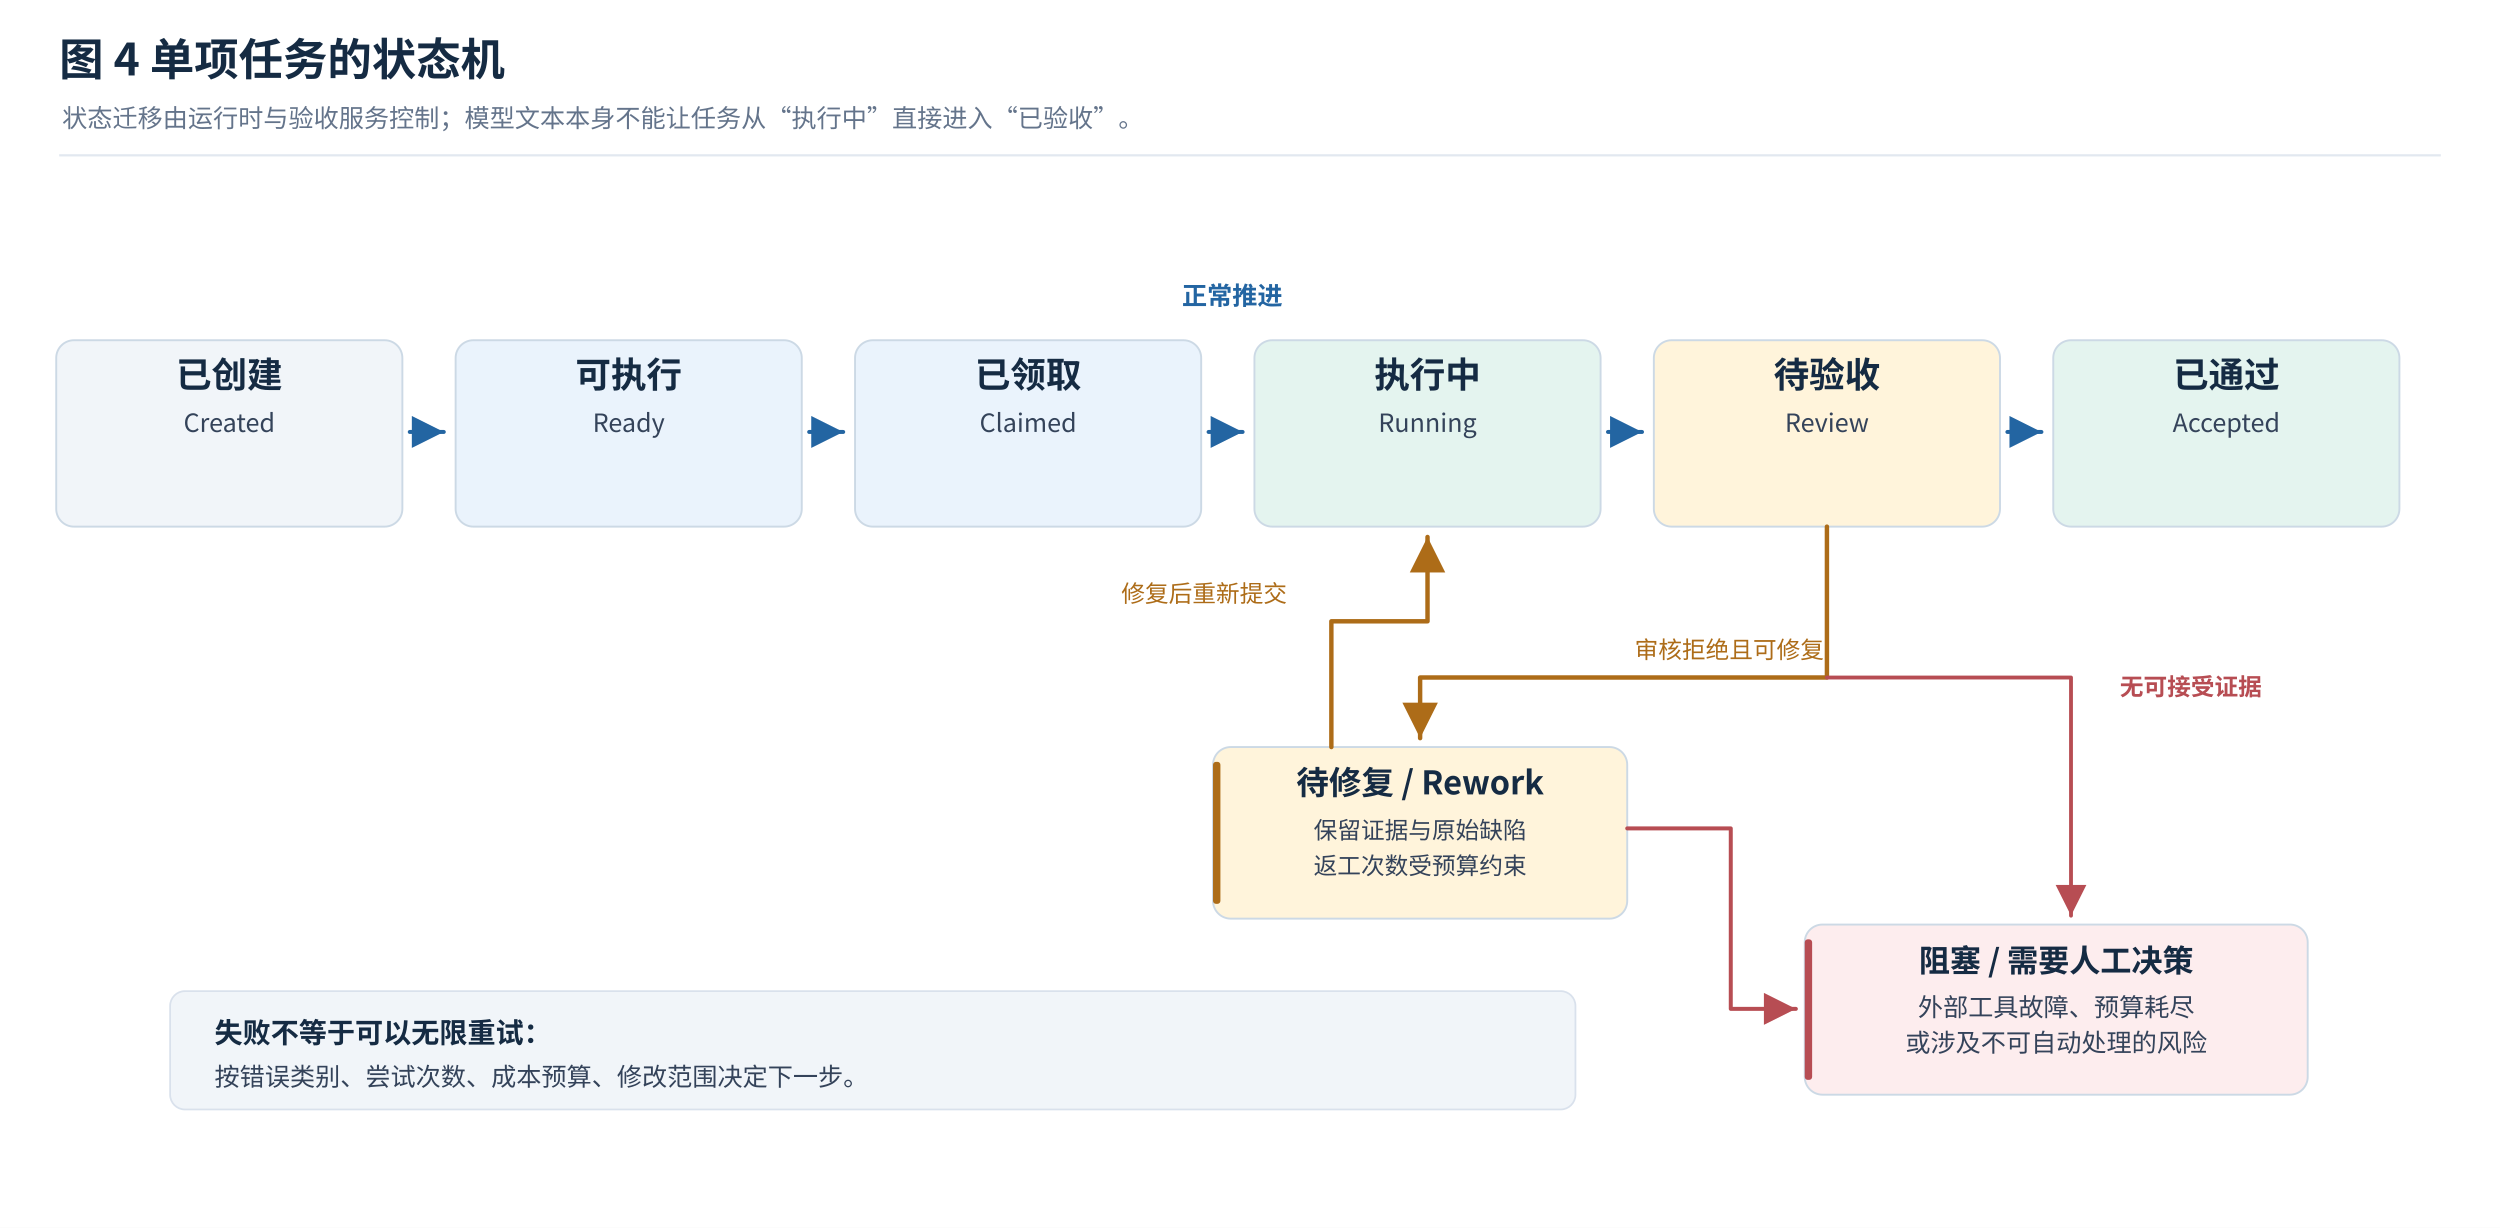
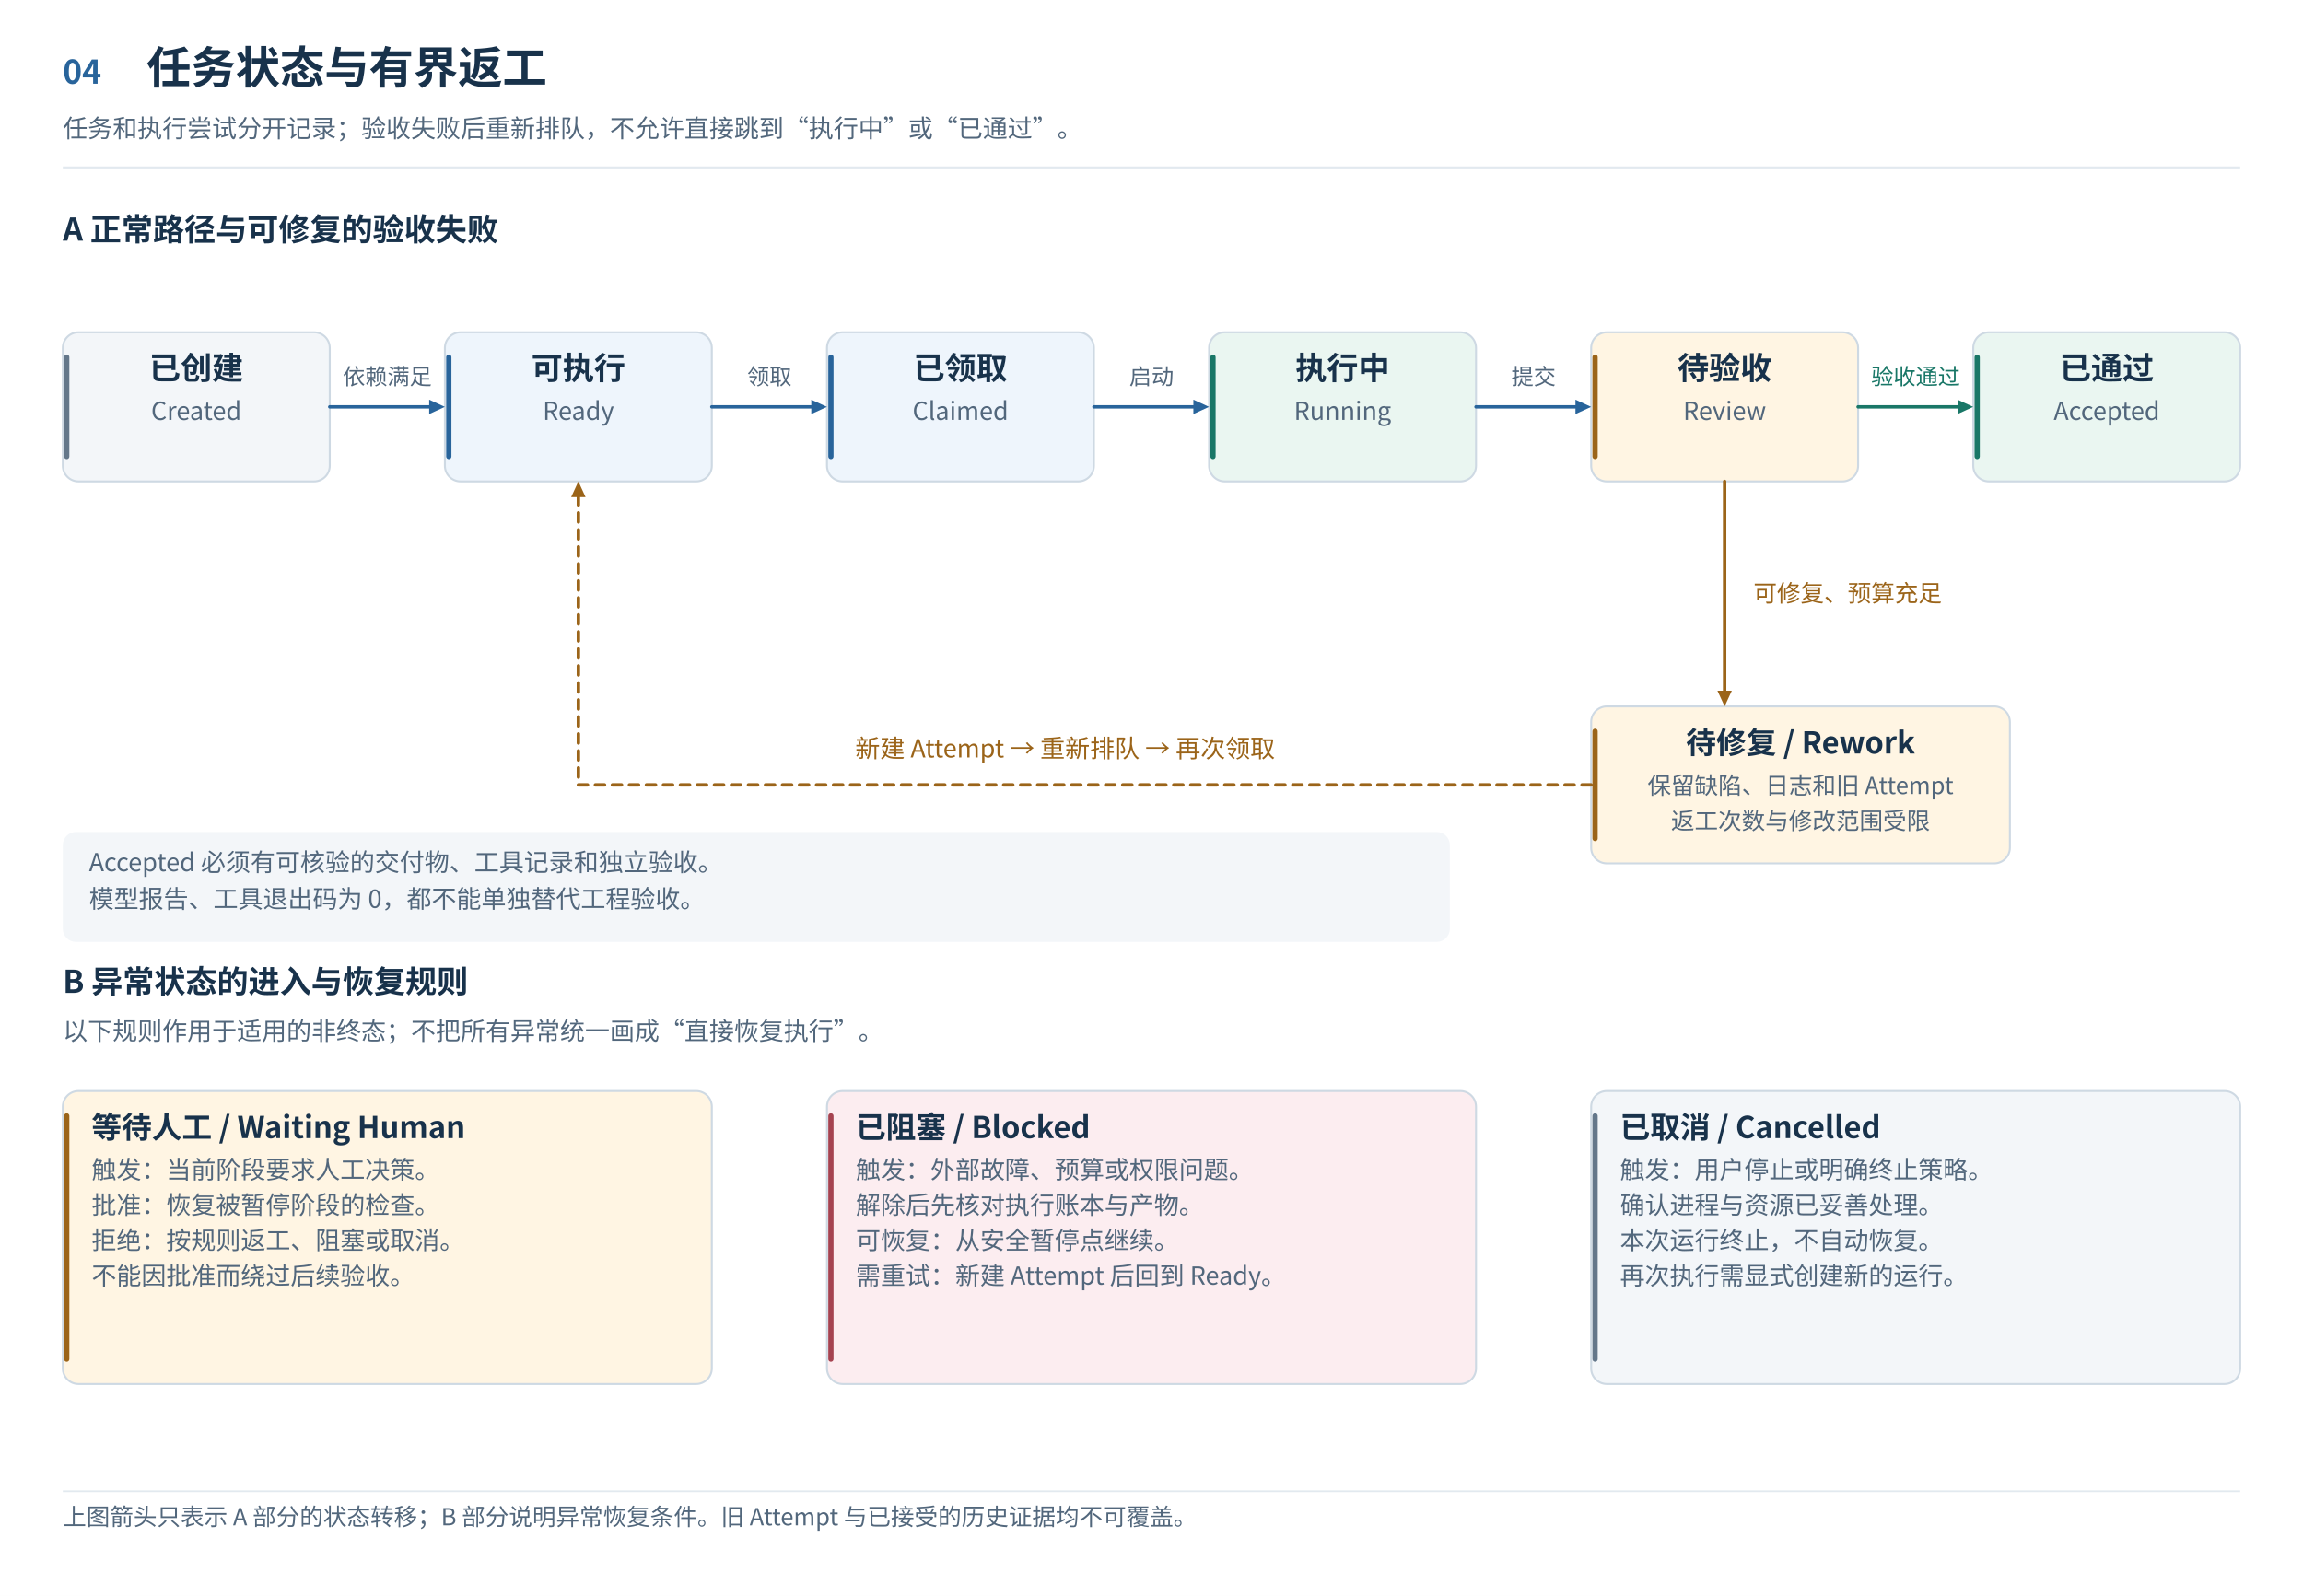
- <svg xmlns="http://www.w3.org/2000/svg" baseProfile="full" height="830px" version="1.1" viewBox="0 0 1690 830" width="1690px">
-   <defs>
-     <marker id="04_任务执行状态机_svg_gray" markerHeight="8" markerWidth="9" orient="auto" refX="8" refY="4">
-       <path d="M0,0 L8,4 L0,8 Z" fill="#8AA0B1" />
-     </marker>
-     <marker id="04_任务执行状态机_svg_blue" markerHeight="8" markerWidth="9" orient="auto" refX="8" refY="4">
-       <path d="M0,0 L8,4 L0,8 Z" fill="#2365A2" />
-     </marker>
-     <marker id="04_任务执行状态机_svg_teal" markerHeight="8" markerWidth="9" orient="auto" refX="8" refY="4">
-       <path d="M0,0 L8,4 L0,8 Z" fill="#188671" />
-     </marker>
-     <marker id="04_任务执行状态机_svg_amber" markerHeight="8" markerWidth="9" orient="auto" refX="8" refY="4">
-       <path d="M0,0 L8,4 L0,8 Z" fill="#AD6C18" />
-     </marker>
-     <marker id="04_任务执行状态机_svg_red" markerHeight="8" markerWidth="9" orient="auto" refX="8" refY="4">
-       <path d="M0,0 L8,4 L0,8 Z" fill="#B74D53" />
-     </marker>
-   </defs>
-   <rect fill="#FFFFFF" height="830" width="1690" x="0" y="0" />
-   <text fill="#152B43" font-family="'Noto Sans CJK SC', 'Microsoft YaHei', sans-serif" font-size="30" font-weight="bold" x="40" y="51">图 4  单项任务的状态机</text>
-   <text fill="#64748B" font-family="'Noto Sans CJK SC', 'Microsoft YaHei', sans-serif" font-size="17" x="42" y="86">状态迁移由运行时与验收服务控制；模型文本本身不能让任务从“执行中”直接进入“已验收”。</text>
-   <line stroke="#E2E8F0" stroke-width="1.5" x1="40" x2="1650" y1="105" y2="105" />
-   <rect fill="#F1F5F9" height="126" rx="12" stroke="#CCD9E5" stroke-width="1.3" width="234" x="38" y="230" />
-   <text fill="#152B43" font-family="'Noto Sans CJK SC', 'Microsoft YaHei', sans-serif" font-size="24" font-weight="bold" text-anchor="middle" x="155.0" y="262">已创建</text>
-   <text fill="#34435A" font-family="'Noto Sans CJK SC', 'Microsoft YaHei', sans-serif" font-size="17" font-weight="normal" text-anchor="middle" x="155.0" y="292">Created</text>
-   <rect fill="#EAF3FC" height="126" rx="12" stroke="#CCD9E5" stroke-width="1.3" width="234" x="308" y="230" />
-   <text fill="#152B43" font-family="'Noto Sans CJK SC', 'Microsoft YaHei', sans-serif" font-size="24" font-weight="bold" text-anchor="middle" x="425.0" y="262">可执行</text>
-   <text fill="#34435A" font-family="'Noto Sans CJK SC', 'Microsoft YaHei', sans-serif" font-size="17" font-weight="normal" text-anchor="middle" x="425.0" y="292">Ready</text>
-   <rect fill="#EAF3FC" height="126" rx="12" stroke="#CCD9E5" stroke-width="1.3" width="234" x="578" y="230" />
-   <text fill="#152B43" font-family="'Noto Sans CJK SC', 'Microsoft YaHei', sans-serif" font-size="24" font-weight="bold" text-anchor="middle" x="695.0" y="262">已领取</text>
-   <text fill="#34435A" font-family="'Noto Sans CJK SC', 'Microsoft YaHei', sans-serif" font-size="17" font-weight="normal" text-anchor="middle" x="695.0" y="292">Claimed</text>
-   <rect fill="#E4F4EF" height="126" rx="12" stroke="#CCD9E5" stroke-width="1.3" width="234" x="848" y="230" />
-   <text fill="#152B43" font-family="'Noto Sans CJK SC', 'Microsoft YaHei', sans-serif" font-size="24" font-weight="bold" text-anchor="middle" x="965.0" y="262">执行中</text>
-   <text fill="#34435A" font-family="'Noto Sans CJK SC', 'Microsoft YaHei', sans-serif" font-size="17" font-weight="normal" text-anchor="middle" x="965.0" y="292">Running</text>
-   <rect fill="#FFF4DB" height="126" rx="12" stroke="#CCD9E5" stroke-width="1.3" width="234" x="1118" y="230" />
-   <text fill="#152B43" font-family="'Noto Sans CJK SC', 'Microsoft YaHei', sans-serif" font-size="24" font-weight="bold" text-anchor="middle" x="1235.0" y="262">待验收</text>
-   <text fill="#34435A" font-family="'Noto Sans CJK SC', 'Microsoft YaHei', sans-serif" font-size="17" font-weight="normal" text-anchor="middle" x="1235.0" y="292">Review</text>
-   <rect fill="#E4F4EF" height="126" rx="12" stroke="#CCD9E5" stroke-width="1.3" width="234" x="1388" y="230" />
-   <text fill="#152B43" font-family="'Noto Sans CJK SC', 'Microsoft YaHei', sans-serif" font-size="24" font-weight="bold" text-anchor="middle" x="1505.0" y="262">已通过</text>
-   <text fill="#34435A" font-family="'Noto Sans CJK SC', 'Microsoft YaHei', sans-serif" font-size="17" font-weight="normal" text-anchor="middle" x="1505.0" y="292">Accepted</text>
-   <path d="M277,292 L300,292" fill="none" marker-end="url(#04_任务执行状态机_svg_blue)" opacity="1" stroke="#2365A2" stroke-linecap="round" stroke-linejoin="round" stroke-width="2.7" />
-   <path d="M547,292 L570,292" fill="none" marker-end="url(#04_任务执行状态机_svg_blue)" opacity="1" stroke="#2365A2" stroke-linecap="round" stroke-linejoin="round" stroke-width="2.7" />
-   <path d="M817,292 L840,292" fill="none" marker-end="url(#04_任务执行状态机_svg_blue)" opacity="1" stroke="#2365A2" stroke-linecap="round" stroke-linejoin="round" stroke-width="2.7" />
-   <path d="M1087,292 L1110,292" fill="none" marker-end="url(#04_任务执行状态机_svg_blue)" opacity="1" stroke="#2365A2" stroke-linecap="round" stroke-linejoin="round" stroke-width="2.7" />
-   <path d="M1357,292 L1380,292" fill="none" marker-end="url(#04_任务执行状态机_svg_blue)" opacity="1" stroke="#2365A2" stroke-linecap="round" stroke-linejoin="round" stroke-width="2.7" />
-   <text fill="#2365A2" font-family="'Noto Sans CJK SC', 'Microsoft YaHei', sans-serif" font-size="17" font-weight="bold" text-anchor="middle" x="833" y="206">正常推进</text>
-   <rect fill="#FFF4DB" height="116" rx="12" stroke="#CCD9E5" stroke-width="1.3" width="280" x="820" y="505" />
-   <rect fill="#AD6C18" height="96" rx="2" width="5" x="820" y="515" />
-   <text fill="#152B43" font-family="'Noto Sans CJK SC', 'Microsoft YaHei', sans-serif" font-size="22" font-weight="bold" text-anchor="middle" x="960.0" y="537">待修复 / Rework</text>
-   <text fill="#34435A" font-family="'Noto Sans CJK SC', 'Microsoft YaHei', sans-serif" font-size="16" font-weight="normal" text-anchor="middle" x="960.0" y="567">保留证据与原始缺陷</text>
-   <text fill="#34435A" font-family="'Noto Sans CJK SC', 'Microsoft YaHei', sans-serif" font-size="16" font-weight="normal" text-anchor="middle" x="960.0" y="591">返工次数受预算约束</text>
-   <path d="M1235 356 V458 H960 V499" fill="none" marker-end="url(#04_任务执行状态机_svg_amber)" opacity="1" stroke="#AD6C18" stroke-linecap="round" stroke-linejoin="round" stroke-width="3" />
-   <text fill="#AD6C18" font-family="'Noto Sans CJK SC', 'Microsoft YaHei', sans-serif" font-size="16" font-weight="normal" x="1105" y="445">审核拒绝且可修复</text>
-   <path d="M900 505 V420 H965 V363" fill="none" marker-end="url(#04_任务执行状态机_svg_amber)" opacity="1" stroke="#AD6C18" stroke-linecap="round" stroke-linejoin="round" stroke-width="3" />
-   <text fill="#AD6C18" font-family="'Noto Sans CJK SC', 'Microsoft YaHei', sans-serif" font-size="16" font-weight="normal" x="758" y="407">修复后重新提交</text>
-   <rect fill="#FDEDEE" height="115" rx="12" stroke="#CCD9E5" stroke-width="1.3" width="340" x="1220" y="625" />
-   <rect fill="#B74D53" height="95" rx="2" width="5" x="1220" y="635" />
-   <text fill="#152B43" font-family="'Noto Sans CJK SC', 'Microsoft YaHei', sans-serif" font-size="21" font-weight="bold" text-anchor="middle" x="1390.0" y="657">阻塞 / 需要人工决策</text>
-   <text fill="#34435A" font-family="'Noto Sans CJK SC', 'Microsoft YaHei', sans-serif" font-size="17" font-weight="normal" text-anchor="middle" x="1390.0" y="687">外部工具故障、预算耗尽</text>
-   <text fill="#34435A" font-family="'Noto Sans CJK SC', 'Microsoft YaHei', sans-serif" font-size="17" font-weight="normal" text-anchor="middle" x="1390.0" y="711">或涉及不可自动处理的风险</text>
-   <path d="M1100 560 H1170 V682 H1214" fill="none" marker-end="url(#04_任务执行状态机_svg_red)" opacity="1" stroke="#B74D53" stroke-linecap="round" stroke-linejoin="round" stroke-width="2.7" />
-   <path d="M1235 458 H1400 V619" fill="none" marker-end="url(#04_任务执行状态机_svg_red)" opacity="1" stroke="#B74D53" stroke-linecap="round" stroke-linejoin="round" stroke-width="2.6" />
-   <text fill="#B74D53" font-family="'Noto Sans CJK SC', 'Microsoft YaHei', sans-serif" font-size="16" font-weight="bold" x="1433" y="470">无可接受证据</text>
-   <rect fill="#F1F5F9" height="80" rx="10" stroke="#D9E1EC" stroke-width="1.2" width="950" x="115" y="670" />
-   <text fill="#152B43" font-family="'Noto Sans CJK SC', 'Microsoft YaHei', sans-serif" font-size="19" font-weight="bold" x="145" y="705">失败不等于可以无限重试：</text>
-   <text fill="#34435A" font-family="'Noto Sans CJK SC', 'Microsoft YaHei', sans-serif" font-size="17" font-weight="normal" x="145" y="734">按错误类别、尝试次数、成本预算、修改范围决定下一步。</text>
+ <svg xmlns="http://www.w3.org/2000/svg" width="1760" height="1220" viewBox="0 0 1760 1220" role="img" aria-labelledby="title description">
+   <g id="background">
+     <rect x="0" y="0" width="1760" height="1220" rx="0" fill="#FFFFFF" stroke="none" stroke-width="1.4" />
+     <line x1="48" y1="128" x2="1712" y2="128" stroke="#E2E9EF" stroke-width="1.5" />
+     <rect x="48" y="636" width="1060" height="84" rx="10" fill="#F3F6F9" stroke="none" stroke-width="1.4" />
+     <line x1="48" y1="1140" x2="1712" y2="1140" stroke="#E2E9EF" stroke-width="1.3" />
+   </g>
+   <g id="nodes">
+     <g id="created">
+       <rect x="48" y="254" width="204" height="114" rx="12" fill="#F3F6F9" stroke="#CED9E3" stroke-width="1.5" />
+       <rect x="49" y="271" width="4" height="80" rx="2" fill="#64778A" stroke="none" />
+     </g>
+     <g id="ready">
+       <rect x="340" y="254" width="204" height="114" rx="12" fill="#EEF5FC" stroke="#CED9E3" stroke-width="1.5" />
+       <rect x="341" y="271" width="4" height="80" rx="2" fill="#28649B" stroke="none" />
+     </g>
+     <g id="claimed">
+       <rect x="632" y="254" width="204" height="114" rx="12" fill="#EEF5FC" stroke="#CED9E3" stroke-width="1.5" />
+       <rect x="633" y="271" width="4" height="80" rx="2" fill="#28649B" stroke="none" />
+     </g>
+     <g id="running">
+       <rect x="924" y="254" width="204" height="114" rx="12" fill="#EAF6F1" stroke="#CED9E3" stroke-width="1.5" />
+       <rect x="925" y="271" width="4" height="80" rx="2" fill="#197767" stroke="none" />
+     </g>
+     <g id="review">
+       <rect x="1216" y="254" width="204" height="114" rx="12" fill="#FFF5E3" stroke="#CED9E3" stroke-width="1.5" />
+       <rect x="1217" y="271" width="4" height="80" rx="2" fill="#9B6419" stroke="none" />
+     </g>
+     <g id="accepted">
+       <rect x="1508" y="254" width="204" height="114" rx="12" fill="#EAF6F1" stroke="#CED9E3" stroke-width="1.5" />
+       <rect x="1509" y="271" width="4" height="80" rx="2" fill="#197767" stroke="none" />
+     </g>
+     <g id="rework">
+       <rect x="1216" y="540" width="320" height="120" rx="12" fill="#FFF5E3" stroke="#CED9E3" stroke-width="1.5" />
+       <rect x="1217" y="557" width="4" height="86" rx="2" fill="#9B6419" stroke="none" />
+     </g>
+     <g id="human">
+       <rect x="48" y="834" width="496" height="224" rx="12" fill="#FFF5E3" stroke="#CED9E3" stroke-width="1.5" />
+       <rect x="49" y="851" width="4" height="190" rx="2" fill="#9B6419" stroke="none" />
+     </g>
+     <g id="blocked">
+       <rect x="632" y="834" width="496" height="224" rx="12" fill="#FCEDF0" stroke="#CED9E3" stroke-width="1.5" />
+       <rect x="633" y="851" width="4" height="190" rx="2" fill="#A54350" stroke="none" />
+     </g>
+     <g id="cancelled">
+       <rect x="1216" y="834" width="496" height="224" rx="12" fill="#F3F6F9" stroke="#CED9E3" stroke-width="1.5" />
+       <rect x="1217" y="851" width="4" height="190" rx="2" fill="#64778A" stroke="none" />
+     </g>
+   </g>
+   <g id="connections">
+     <g id="e01" data-source="created" data-target="ready">
+       <polyline points="252,311 328,311" fill="none" stroke="#28649B" stroke-width="2.6" stroke-linejoin="round" stroke-linecap="round" />
+       <polygon points="340,311 328,316.5 328,305.5" fill="#28649B" />
+     </g>
+     <g id="e02" data-source="ready" data-target="claimed">
+       <polyline points="544,311 620,311" fill="none" stroke="#28649B" stroke-width="2.6" stroke-linejoin="round" stroke-linecap="round" />
+       <polygon points="632,311 620,316.5 620,305.5" fill="#28649B" />
+     </g>
+     <g id="e03" data-source="claimed" data-target="running">
+       <polyline points="836,311 912,311" fill="none" stroke="#28649B" stroke-width="2.6" stroke-linejoin="round" stroke-linecap="round" />
+       <polygon points="924,311 912,316.5 912,305.5" fill="#28649B" />
+     </g>
+     <g id="e04" data-source="running" data-target="review">
+       <polyline points="1128,311 1204,311" fill="none" stroke="#28649B" stroke-width="2.6" stroke-linejoin="round" stroke-linecap="round" />
+       <polygon points="1216,311 1204,316.5 1204,305.5" fill="#28649B" />
+     </g>
+     <g id="e05" data-source="review" data-target="accepted">
+       <polyline points="1420,311 1496,311" fill="none" stroke="#197767" stroke-width="2.6" stroke-linejoin="round" stroke-linecap="round" />
+       <polygon points="1508,311 1496,316.5 1496,305.5" fill="#197767" />
+     </g>
+     <g id="e06" data-source="review" data-target="rework">
+       <polyline points="1318,368 1318,528" fill="none" stroke="#9B6419" stroke-width="2.6" stroke-linejoin="round" stroke-linecap="round" />
+       <polygon points="1318,540 1312.5,528 1323.5,528" fill="#9B6419" />
+     </g>
+     <g id="e07" data-source="rework" data-target="ready">
+       <polyline points="1216,600 442,600 442,380" fill="none" stroke="#9B6419" stroke-width="2.6" stroke-linejoin="round" stroke-linecap="round" stroke-dasharray="7 6" />
+       <polygon points="442,368 447.5,380 436.5,380" fill="#9B6419" />
+     </g>
+   </g>
+   <g id="labels" font-family="Noto Sans CJK SC, Microsoft YaHei, PingFang SC, sans-serif">
+     <text x="48" y="64" font-size="25" fill="#28649B" font-weight="700" text-anchor="start">04</text>
+     <text x="112" y="64" font-size="34" fill="#18324B" font-weight="700" text-anchor="start">任务状态与有界返工</text>
+     <text x="48" y="105" font-size="19" fill="#52677C" font-weight="400" text-anchor="start">任务和执行尝试分开记录；验收失败后重新排队，不允许直接跳到“执行中”或“已通过”。</text>
+     <text x="48" y="184" font-size="24" fill="#18324B" font-weight="700" text-anchor="start">A  正常路径与可修复的验收失败</text>
+     <text x="150.0" y="290" font-size="24" fill="#18324B" font-weight="700" text-anchor="middle">已创建</text>
+     <text x="150.0" y="321" font-size="19" fill="#52677C" font-weight="400" text-anchor="middle">Created</text>
+     <text x="442.0" y="290" font-size="24" fill="#18324B" font-weight="700" text-anchor="middle">可执行</text>
+     <text x="442.0" y="321" font-size="19" fill="#52677C" font-weight="400" text-anchor="middle">Ready</text>
+     <text x="734.0" y="290" font-size="24" fill="#18324B" font-weight="700" text-anchor="middle">已领取</text>
+     <text x="734.0" y="321" font-size="19" fill="#52677C" font-weight="400" text-anchor="middle">Claimed</text>
+     <text x="1026.0" y="290" font-size="24" fill="#18324B" font-weight="700" text-anchor="middle">执行中</text>
+     <text x="1026.0" y="321" font-size="19" fill="#52677C" font-weight="400" text-anchor="middle">Running</text>
+     <text x="1318.0" y="290" font-size="24" fill="#18324B" font-weight="700" text-anchor="middle">待验收</text>
+     <text x="1318.0" y="321" font-size="19" fill="#52677C" font-weight="400" text-anchor="middle">Review</text>
+     <text x="1610.0" y="290" font-size="24" fill="#18324B" font-weight="700" text-anchor="middle">已通过</text>
+     <text x="1610.0" y="321" font-size="19" fill="#52677C" font-weight="400" text-anchor="middle">Accepted</text>
+     <text x="296.0" y="294" font-size="17" fill="#52677C" font-weight="400" text-anchor="middle">依赖满足</text>
+     <text x="588.0" y="294" font-size="17" fill="#52677C" font-weight="400" text-anchor="middle">领取</text>
+     <text x="880.0" y="294" font-size="17" fill="#52677C" font-weight="400" text-anchor="middle">启动</text>
+     <text x="1172.0" y="294" font-size="17" fill="#52677C" font-weight="400" text-anchor="middle">提交</text>
+     <text x="1464.0" y="294" font-size="17" fill="#197767" font-weight="400" text-anchor="middle">验收通过</text>
+     <text x="1376.0" y="576" font-size="23" fill="#18324B" font-weight="700" text-anchor="middle">待修复 / Rework</text>
+     <text x="1376.0" y="607" font-size="18" fill="#52677C" font-weight="400" text-anchor="middle">保留缺陷、日志和旧 Attempt</text>
+     <text x="1376.0" y="634" font-size="18" fill="#52677C" font-weight="400" text-anchor="middle">返工次数与修改范围受限</text>
+     <text x="1340" y="460" font-size="18" fill="#9B6419" font-weight="400" text-anchor="start">可修复、预算充足</text>
+     <text x="814" y="579" font-size="19" fill="#9B6419" font-weight="400" text-anchor="middle">新建 Attempt → 重新排队 → 再次领取</text>
+     <text x="68" y="666" font-size="19" fill="#52677C" font-weight="400" text-anchor="start">Accepted 必须有可核验的交付物、工具记录和独立验收。</text>
+     <text x="68" y="694" font-size="19" fill="#52677C" font-weight="400" text-anchor="start">模型报告、工具退出码为 0，都不能单独替代工程验收。</text>
+     <text x="48" y="759" font-size="24" fill="#18324B" font-weight="700" text-anchor="start">B  异常状态的进入与恢复规则</text>
+     <text x="48" y="795" font-size="19" fill="#52677C" font-weight="400" text-anchor="start">以下规则作用于适用的非终态；不把所有异常统一画成“直接恢复执行”。</text>
+     <text x="70" y="870" font-size="23" fill="#18324B" font-weight="700" text-anchor="start">等待人工 / Waiting Human</text>
+     <text x="70" y="901" font-size="19" fill="#52677C" font-weight="400" text-anchor="start">触发：当前阶段要求人工决策。</text>
+     <text x="70" y="928" font-size="19" fill="#52677C" font-weight="400" text-anchor="start">批准：恢复被暂停阶段的检查。</text>
+     <text x="70" y="955" font-size="19" fill="#52677C" font-weight="400" text-anchor="start">拒绝：按规则返工、阻塞或取消。</text>
+     <text x="70" y="982" font-size="19" fill="#52677C" font-weight="400" text-anchor="start">不能因批准而绕过后续验收。</text>
+     <text x="654" y="870" font-size="23" fill="#18324B" font-weight="700" text-anchor="start">已阻塞 / Blocked</text>
+     <text x="654" y="901" font-size="19" fill="#52677C" font-weight="400" text-anchor="start">触发：外部故障、预算或权限问题。</text>
+     <text x="654" y="928" font-size="19" fill="#52677C" font-weight="400" text-anchor="start">解除后先核对执行账本与产物。</text>
+     <text x="654" y="955" font-size="19" fill="#52677C" font-weight="400" text-anchor="start">可恢复：从安全暂停点继续。</text>
+     <text x="654" y="982" font-size="19" fill="#52677C" font-weight="400" text-anchor="start">需重试：新建 Attempt 后回到 Ready。</text>
+     <text x="1238" y="870" font-size="23" fill="#18324B" font-weight="700" text-anchor="start">已取消 / Cancelled</text>
+     <text x="1238" y="901" font-size="19" fill="#52677C" font-weight="400" text-anchor="start">触发：用户停止或明确终止策略。</text>
+     <text x="1238" y="928" font-size="19" fill="#52677C" font-weight="400" text-anchor="start">确认进程与资源已妥善处理。</text>
+     <text x="1238" y="955" font-size="19" fill="#52677C" font-weight="400" text-anchor="start">本次运行终止，不自动恢复。</text>
+     <text x="1238" y="982" font-size="19" fill="#52677C" font-weight="400" text-anchor="start">再次执行需显式创建新的运行。</text>
+     <text x="48" y="1166" font-size="18" fill="#52677C" font-weight="400" text-anchor="start">上图箭头只表示 A 部分的状态转移；B 部分说明异常恢复条件。旧 Attempt 与已接受的历史证据均不可覆盖。</text>
+   </g>
</svg>
